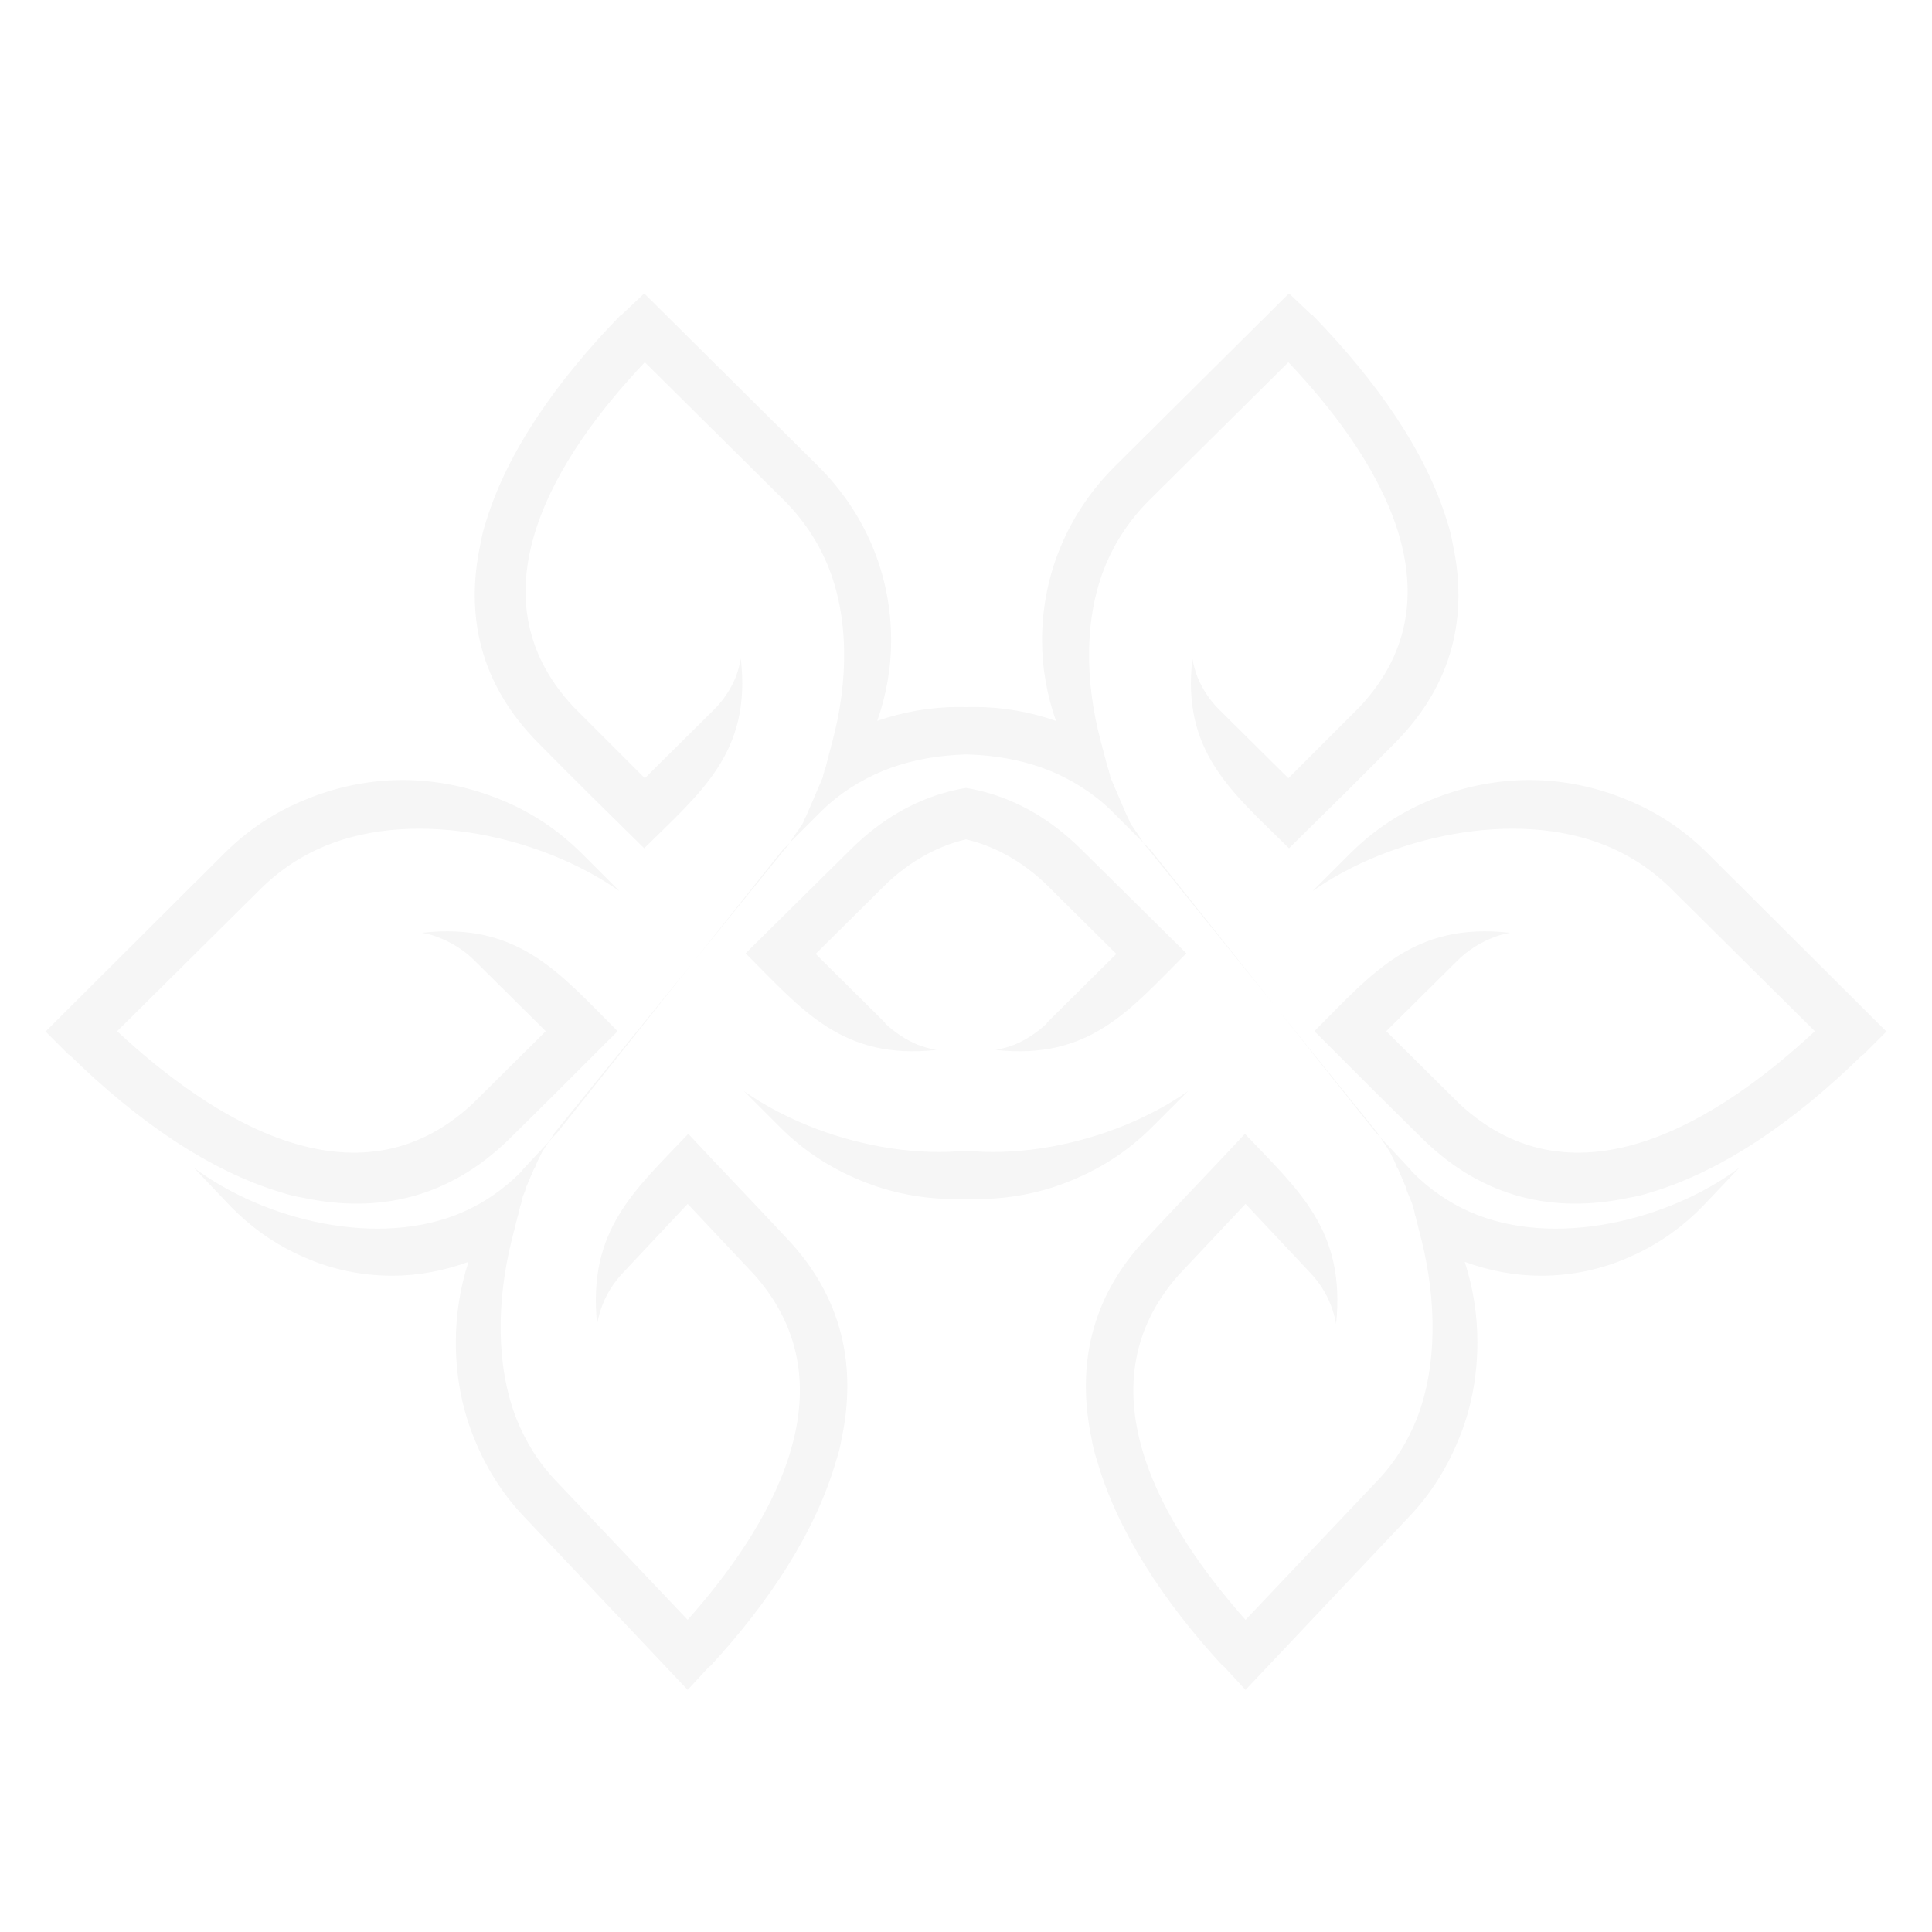
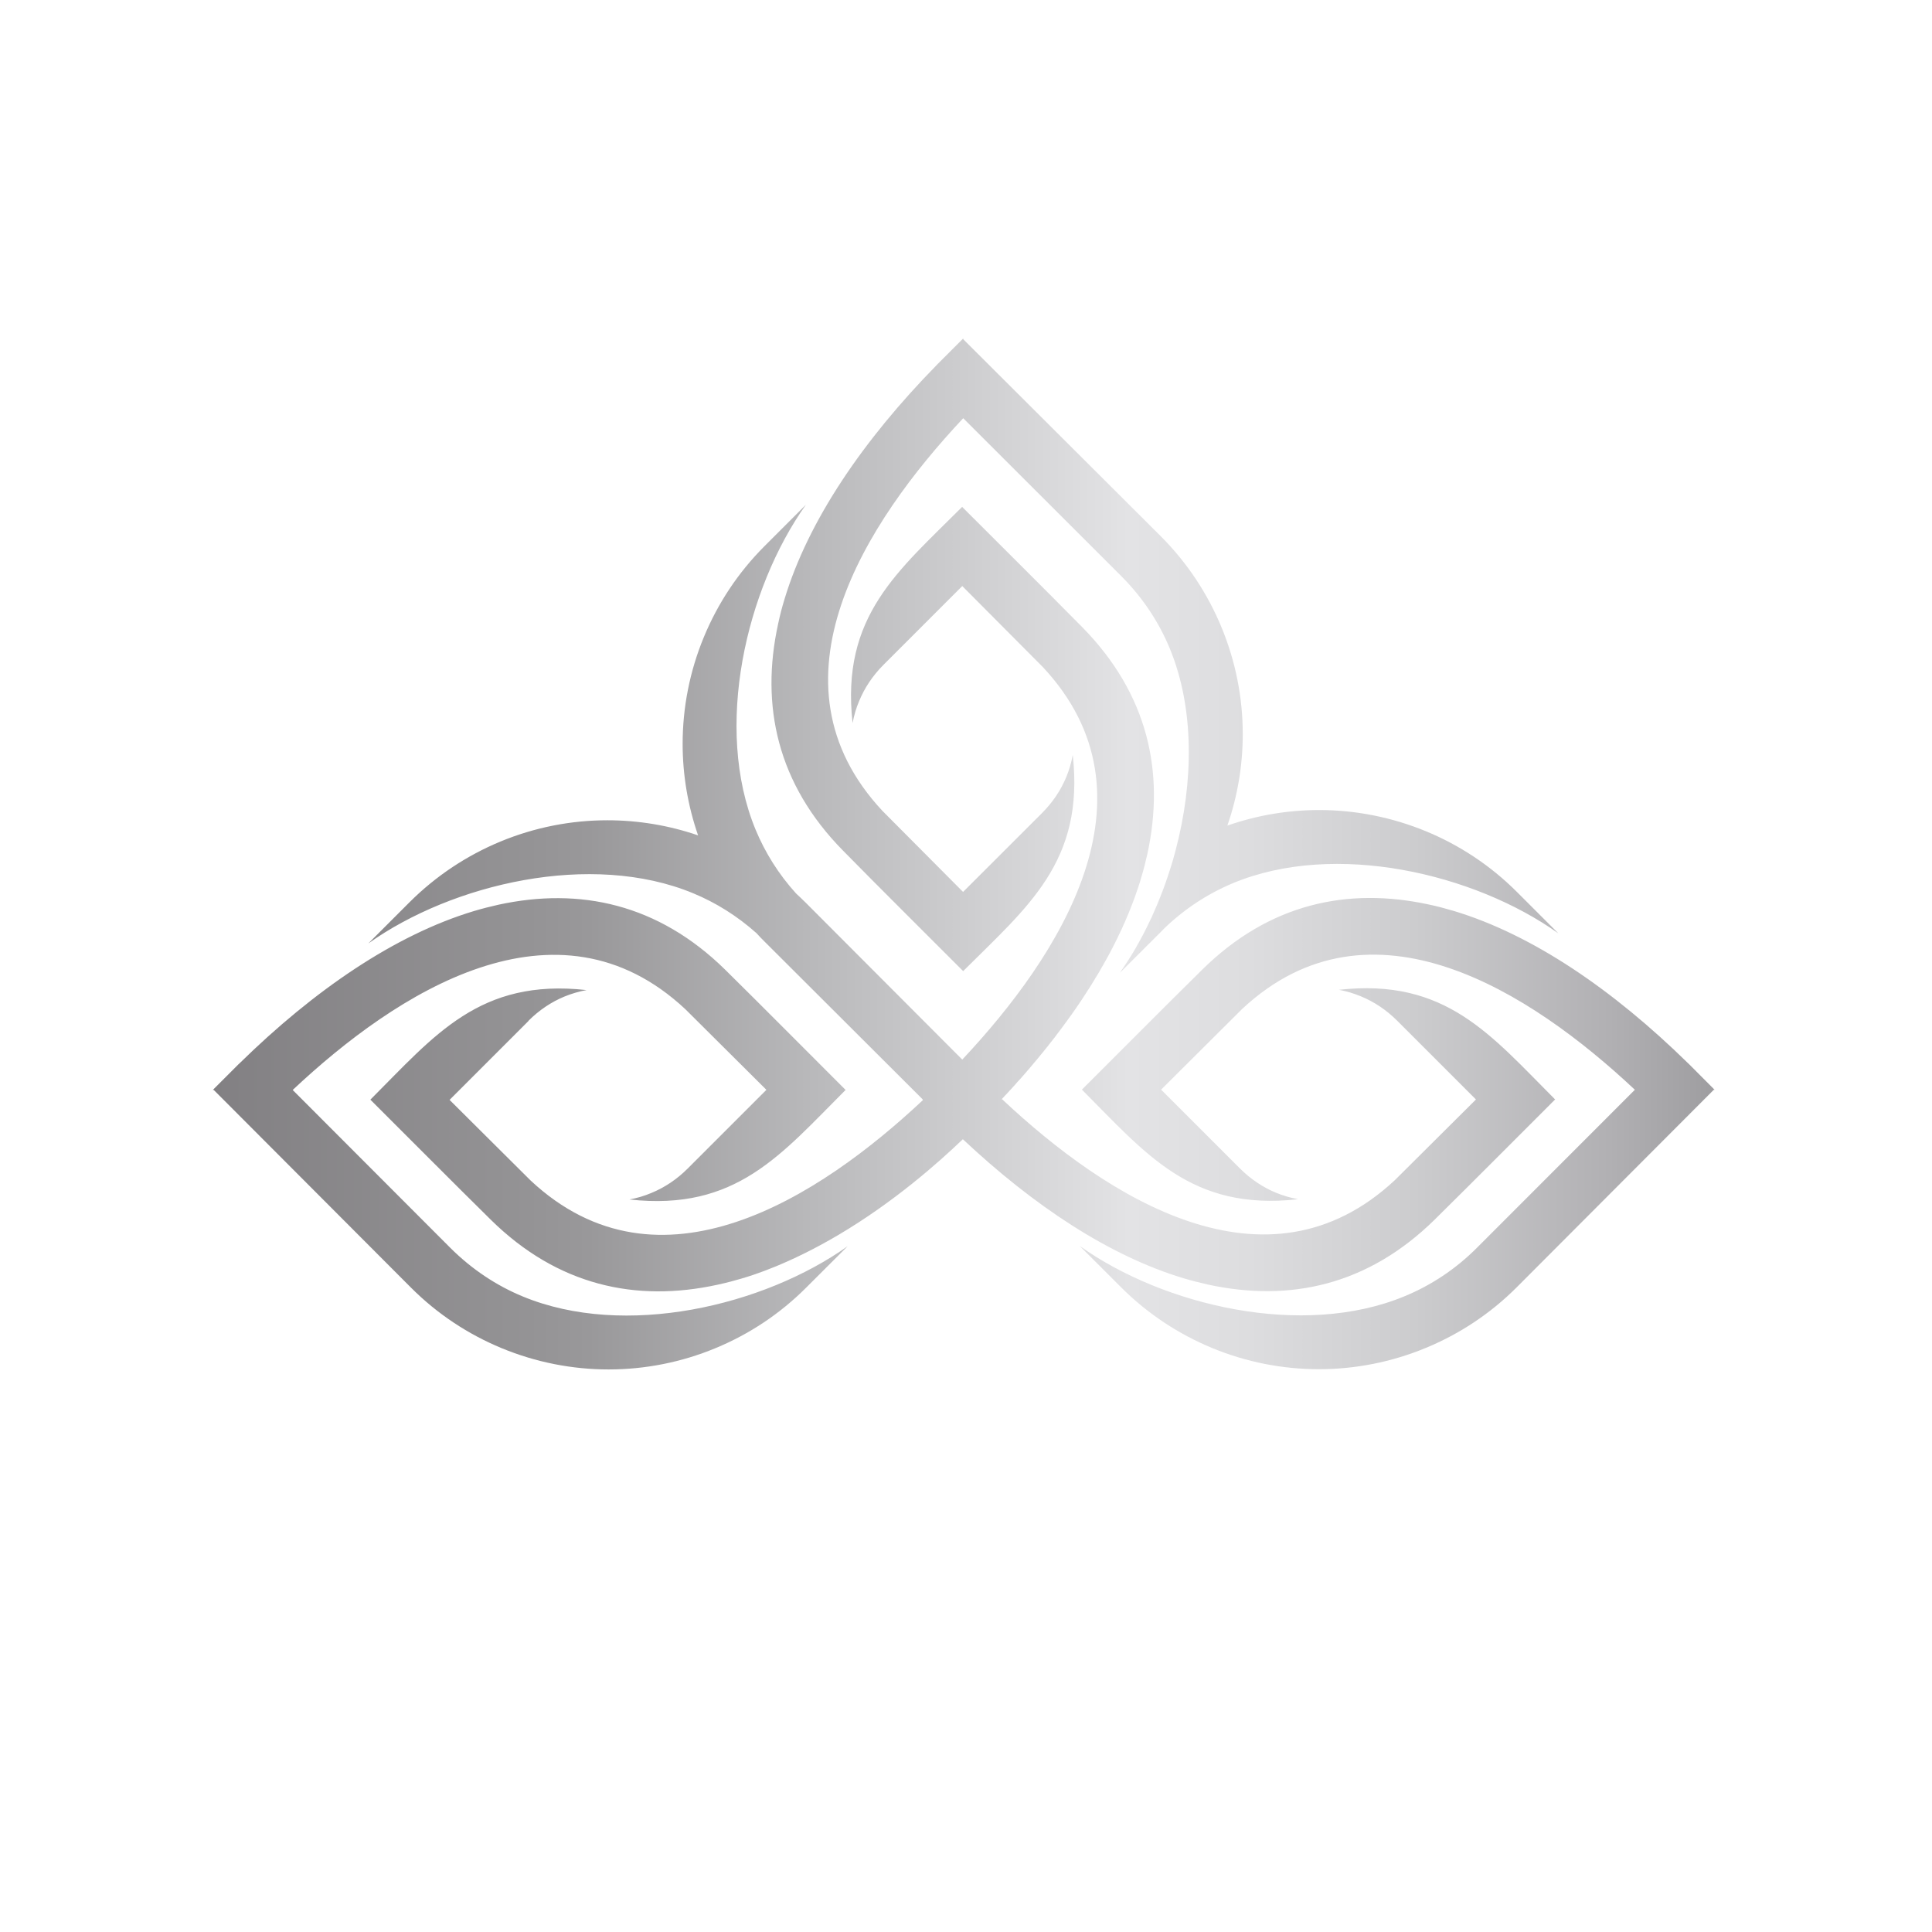
- <svg xmlns="http://www.w3.org/2000/svg" id="Capa_1" data-name="Capa 1" width="32" height="32" viewBox="0 0 32 32">
+ <svg xmlns="http://www.w3.org/2000/svg" id="Capa_1" data-name="Capa 1" width="1000" height="1000" viewBox="0 0 1000 1000">
  <defs>
-     <clipPath id="clippath">
-       <rect x=".75" y="4.87" width="15.25" height="23.13" style="fill: none;" />
-     </clipPath>
-     <clipPath id="clippath-1">
-       <rect x="16" y="4.87" width="15.25" height="23.13" style="fill: none;" />
-     </clipPath>
+     <linearGradient id="_1" data-name="1" x1="110.15" y1="442" x2="887.49" y2="442" gradientUnits="userSpaceOnUse">
+       <stop offset="0" stop-color="#828083" />
+       <stop offset=".21" stop-color="#949395" />
+       <stop offset=".25" stop-color="#99989a" />
+       <stop offset=".4" stop-color="#b9b9bb" />
+       <stop offset=".61" stop-color="#e3e3e5" />
+       <stop offset=".69" stop-color="#dddddf" />
+       <stop offset=".8" stop-color="#ccccce" />
+       <stop offset=".93" stop-color="#b1b0b3" />
+       <stop offset="1" stop-color="#9e9da0" />
+     </linearGradient>
  </defs>
-   <g style="opacity: .96;">
-     <g style="opacity: .96;">
-       <g style="clip-path: url(#clippath);">
-         <path d="M14.66,16.94l-1.15-1.14h0s1.19-1.18,1.19-1.18c1.89-1.75,4.23-.24,5.74,1.17h0s0,0,0,0h0s-2.31,2.3-2.31,2.3c-.31.31-.68.55-1.06.71-1.49.62-3.52.14-4.75-.73l.6.6c.39.39.84.68,1.33.88.5.21,1.04.31,1.57.31s1.06-.1,1.57-.31c.49-.2.94-.49,1.33-.88l2.88-2.87h.01l-.38-.38h-.01c-1.09-1.07-2.27-1.88-3.43-2.23-.12-.04-.24-.07-.36-.09-1.19-.26-2.34-.01-3.32.95-.59.58-1.17,1.16-1.76,1.74h0c.94.94,1.6,1.77,3.16,1.6-.11-.02-.22-.05-.32-.09-.19-.08-.37-.2-.53-.35M7.86,15.91l1.18,1.17h0s-1.21,1.2-1.21,1.2c-1.93,1.8-4.33.25-5.89-1.2h0s0,0,0,0h0s2.37-2.35,2.37-2.35c.32-.32.69-.56,1.08-.72,1.53-.63,3.61-.14,4.87.75l-.62-.62c-.4-.4-.86-.7-1.36-.9-.52-.21-1.06-.32-1.61-.32s-1.09.11-1.6.32c-.5.2-.96.5-1.36.9l-2.95,2.94h-.01l.39.39h.01c1.12,1.1,2.33,1.93,3.51,2.28.12.04.24.07.37.09,1.22.26,2.4.01,3.4-.97.6-.59,1.2-1.19,1.8-1.79h0c-.96-.96-1.64-1.81-3.24-1.63.11.02.22.05.33.1.19.08.38.2.54.36" style="fill: #f5f5f5;" />
-         <path d="M9.18,18.77s-.02.04-.03.05h0s-.02.04-.04.06h0s-.02.04-.04.06h0s-.02.04-.04.06h0s-.02.04-.04.06c-.01.02-.02.04-.03.06h0s-.02.04-.03.06h0s-.02.04-.03.06h0s-.02.05-.03.07h0s0,0,0,0c0,.02-.02.04-.03.06h0s-.02.05-.03.07h0s-.02.05-.03.07h0s-.02.05-.03.07h0s-.02.05-.03.07h0s-.02.05-.02.07h0s-.02.05-.03.07h0s-.02.05-.02.07h0s-.02.08-.02.08h0s-.02.05-.02.07h0s-.02.06-.02.08h0s-.01.05-.02.07h0s-.01.06-.02.08h0s-.01.05-.02.08h0s-.01.06-.02.08h0s-.01.05-.02.08h0s-.01.05-.02.08h0c-.24.98-.26,2.05.08,2.93.15.38.37.74.67,1.05l2.17,2.29h0s0,0,0,0c1.34-1.51,2.77-3.83,1.11-5.71l-1.11-1.18h0s-1.08,1.15-1.08,1.15c-.15.16-.26.34-.33.52-.04.1-.07.21-.09.32-.16-1.56.62-2.21,1.51-3.15h0c.55.59,1.11,1.17,1.65,1.75.91.97,1.14,2.11.89,3.3-.02.12-.05.24-.09.36-.33,1.15-1.09,2.33-2.09,3.41h-.01s-.36.39-.36.39h0s-2.72-2.88-2.72-2.88c-.37-.39-.64-.84-.83-1.32-.2-.5-.29-1.03-.29-1.56,0-.45.07-.9.21-1.33-.41.15-.84.23-1.26.23-.5,0-1-.1-1.47-.31-.46-.2-.88-.49-1.25-.88l-.57-.6c1.16.87,3.07,1.35,4.47.73.34-.15.66-.37.94-.65.02-.02.03-.04.05-.06l.56-.6,3.73-4.68.6-.6s.04-.04.06-.06c.3-.29.64-.5,1-.65,1.49-.61,3.52-.14,4.75.73l-.6-.6c-.39-.39-.84-.68-1.33-.88-.5-.21-1.03-.31-1.57-.31-.45,0-.91.08-1.34.23.15-.43.23-.88.23-1.33,0-.53-.1-1.06-.31-1.56-.2-.48-.5-.93-.89-1.32l-2.89-2.87h0s-.38.36-.38.36h-.01c-1.07,1.1-1.88,2.27-2.23,3.42-.04.12-.07.24-.09.36-.26,1.19-.01,2.33.95,3.3.58.59,1.17,1.17,1.76,1.75h0c.94-.93,1.78-1.59,1.6-3.14-.02.11-.05.22-.09.32-.08.19-.2.37-.35.52l-1.15,1.14h0s-1.18-1.18-1.18-1.18c-1.76-1.88-.25-4.2,1.18-5.71h0s2.31,2.29,2.31,2.29c.31.31.55.67.71,1.05.37.88.35,1.95.09,2.93h0s-.01.05-.02.07h0s-.01.06-.02.08h0s-.01.05-.02.07h0s-.01.06-.02.08h0s-.01.05-.02.08h0s-.01.05-.02.07h0s-.02.05-.02.07h0s-.02.05-.02.08h0s-.02.05-.03.07h0s-.02.05-.03.07h0s-.02.05-.03.07h0s-.02.05-.03.07h0s-.02.05-.03.07h0s-.02.05-.03.07h0s-.02.05-.03.07h0s-.02.04-.03.07h0s-.02.05-.03.07h0s-.02.04-.03.06h0s-.02.05-.03.07h0s0,0,0,0c-.01.02-.02.04-.04.06h0s-.02.04-.04.06c-.01.02-.03.04-.04.06h0s-.03.04-.04.06h0s-.03.04-.04.06h0s-.03.04-.04.06h0s-.02.04-.04.05" style="fill: #f5f5f5;" />
-       </g>
-       <g style="clip-path: url(#clippath-1);">
-         <path d="M17.34,16.94l1.15-1.14h0s-1.19-1.18-1.19-1.18c-1.89-1.75-4.23-.24-5.74,1.17h0s0,0,0,0h0s2.31,2.3,2.31,2.3c.31.31.68.55,1.06.71,1.49.62,3.52.14,4.75-.73l-.6.6c-.39.39-.84.68-1.33.88-.5.21-1.04.31-1.57.31s-1.06-.1-1.57-.31c-.49-.2-.94-.49-1.33-.88l-2.88-2.87h-.01l.38-.38h.01c1.09-1.07,2.27-1.88,3.43-2.23.12-.04.24-.07.36-.09,1.19-.26,2.34-.01,3.32.95.59.58,1.17,1.16,1.76,1.74h0c-.94.94-1.6,1.77-3.16,1.6.11-.02.22-.05.32-.09.19-.08.37-.2.53-.35M24.14,15.91l-1.18,1.17h0s1.21,1.2,1.21,1.2c1.93,1.8,4.33.25,5.89-1.2h0s0,0,0,0h0s-2.37-2.35-2.37-2.35c-.32-.32-.69-.56-1.08-.72-1.53-.63-3.61-.14-4.87.75l.62-.62c.4-.4.86-.7,1.36-.9.52-.21,1.06-.32,1.61-.32s1.09.11,1.6.32c.5.2.96.5,1.36.9l2.95,2.94h.01l-.39.39h-.01c-1.12,1.1-2.33,1.93-3.51,2.28-.12.04-.24.07-.37.09-1.22.26-2.4.01-3.4-.97-.6-.59-1.2-1.19-1.8-1.79h0c.96-.96,1.64-1.81,3.24-1.63-.11.02-.22.05-.33.1-.19.08-.38.2-.54.36" style="fill: #f5f5f5;" />
-         <path d="M22.82,18.77s.02.04.03.05h0s.02.04.04.06h0s.02.04.04.06h0s.02.04.04.06h0s.02.04.04.06c.01.02.02.04.03.06h0s.02.04.03.06h0s.02.04.03.06h0s.02.05.03.07h0s0,0,0,0c0,.02.02.04.03.06h0s.02.05.03.07h0s.02.05.03.07h0s.02.05.03.07h0s.02.05.03.07h0s.02.05.02.07h0s.02.05.03.07h0s.02.05.03.07h0s.03.08.03.08h0s.02.05.02.07h0s.02.06.02.08h0s.01.05.02.07h0s.01.06.02.08h0s.01.05.02.08h0s.01.06.02.08h0s.01.05.02.08h0s.01.05.02.08h0c.24.98.26,2.05-.08,2.93-.15.38-.37.74-.67,1.05l-2.17,2.29h0s0,0,0,0c-1.34-1.51-2.77-3.83-1.11-5.71l1.11-1.18h0s1.08,1.15,1.08,1.15c.15.16.26.34.33.52.04.1.07.21.09.32.16-1.56-.62-2.21-1.51-3.15h0c-.55.59-1.11,1.17-1.65,1.75-.91.97-1.14,2.11-.89,3.3.02.12.05.24.09.36.33,1.15,1.09,2.33,2.09,3.41h.01s.36.39.36.39h0s2.72-2.88,2.72-2.88c.37-.39.64-.84.83-1.32.2-.5.29-1.03.29-1.56,0-.45-.07-.9-.21-1.33.41.15.84.23,1.26.23.5,0,1-.1,1.47-.31.46-.2.88-.49,1.25-.88l.57-.6c-1.16.87-3.07,1.35-4.47.73-.34-.15-.66-.37-.94-.65-.02-.02-.03-.04-.05-.06l-.56-.6-3.73-4.68-.6-.6s-.04-.04-.06-.06c-.3-.29-.64-.5-1-.65-1.49-.61-3.52-.14-4.75.73l.6-.6c.39-.39.84-.68,1.33-.88.5-.21,1.03-.31,1.57-.31.45,0,.91.08,1.34.23-.15-.43-.23-.88-.23-1.33,0-.53.1-1.06.31-1.56.2-.48.5-.93.89-1.32l2.89-2.87h0s.38.36.38.36h.01c1.07,1.1,1.88,2.27,2.23,3.42.04.12.07.24.09.36.26,1.19.01,2.33-.95,3.3-.58.59-1.17,1.17-1.76,1.75h0c-.94-.93-1.78-1.59-1.6-3.14.02.11.05.22.09.32.08.19.2.37.35.52l1.15,1.14h0s1.18-1.18,1.18-1.18c1.76-1.88.25-4.2-1.18-5.71h0s-2.31,2.29-2.31,2.29c-.31.31-.55.67-.71,1.05-.37.88-.35,1.95-.09,2.93h0s.01.05.02.07h0s.01.06.02.08h0s.01.05.02.07h0s.01.06.02.08h0s.01.05.02.08h0s.01.05.02.07h0s.02.05.02.07h0s.02.05.02.08h0s.02.05.03.07h0s.02.05.03.07h0s.02.05.03.07h0s.02.05.03.07h0s.02.05.03.07h0s.02.05.03.07h0s.02.05.03.07h0s.02.04.03.07h0s.02.05.03.07h0s.02.04.03.06h0s.02.05.03.07h0s0,0,0,0c.01.02.02.04.04.06h0s.02.04.04.06c.01.02.03.04.04.06h0s.03.04.04.06h0s.03.04.04.06h0s.03.04.04.06h0s.02.04.04.05" style="fill: #f5f5f5;" />
-       </g>
-     </g>
-   </g>
+   <path d="M539.34,420.85l-40.77,40.72-.09.09-41.71-41.93c-62.41-66.74-8.67-149.49,41.75-203.22h.04v-.04l81.76,81.67c11.13,11.13,19.54,23.92,25.12,37.42,12.96,31.34,12.29,69.38,3.13,104.25l-.04.18c-.22.85-.45,1.65-.67,2.46l-.09.31c-.22.8-.45,1.65-.67,2.46l-.09.27c-.27.8-.49,1.61-.72,2.37l-.13.4c-.22.76-.49,1.56-.72,2.32l-.13.36c-.22.76-.49,1.52-.76,2.32l-.13.4c-.22.72-.49,1.48-.76,2.24l-.09.31c-.27.76-.58,1.56-.85,2.32l-.13.4c-.27.76-.58,1.52-.85,2.28l-.09.22c-.31.8-.63,1.61-.94,2.41l-.09.27c-.31.76-.63,1.52-.94,2.28l-.09.22c-.31.8-.63,1.61-.98,2.41l-.09.18c-.31.72-.63,1.48-.94,2.19l-.18.36c-.31.76-.63,1.48-.98,2.24l-.13.36c-.36.67-.67,1.39-1.03,2.1l-.09.22c-.36.8-.72,1.56-1.12,2.32l-.04.09c-.36.76-.72,1.48-1.12,2.24l-.09.22c-.4.76-.8,1.52-1.16,2.24l-.04.04v.04c-.4.76-.8,1.48-1.21,2.24l-.09.18c-.4.72-.8,1.48-1.21,2.19v.04h-.04c-.4.76-.85,1.48-1.25,2.24l-.04.09c-.45.72-.85,1.48-1.3,2.19-.45.76-.89,1.48-1.34,2.19l-.04.04c-.45.72-.89,1.43-1.34,2.15l-.04.04c-.45.67-.89,1.34-1.34,2.06l-.09.13c-.45.67-.89,1.34-1.34,2.01h-.04c-.4.63-.85,1.25-1.25,1.88l-60.35,60.39,60.35-60.39-.18.18,21.41-21.37c.67-.67,1.3-1.34,1.97-2.01,10.68-10.24,22.75-17.97,35.54-23.29,52.79-21.86,124.68-4.92,168.17,26.02l-21.37-21.37c-13.81-13.81-29.82-24.27-46.98-31.38-17.75-7.33-36.61-11.04-55.39-11.04-16.05,0-32.14,2.68-47.52,8.05,5.32-15.33,7.96-31.38,7.96-47.34,0-18.78-3.67-37.64-11.04-55.39-7.11-17.17-17.57-33.17-31.34-46.98l-102.28-102.01v-.45l-13.37,13.37-.45.49c-37.77,38.53-66.47,80.33-78.77,121.32-1.3,4.2-2.37,8.45-3.26,12.65-9.21,42.2-.45,82.75,33.66,117.35,20.47,20.83,41.4,41.53,62.09,62.27v.09c33.3-33.3,62.94-56.59,56.77-111.94-.72,3.93-1.83,7.73-3.35,11.44-2.77,6.71-6.97,13.05-12.56,18.64h0ZM355.88,604.9l40.72-40.72.09-.09-41.93-41.71c-66.74-62.41-149.49-8.72-203.22,41.75h-.04v.04l81.63,81.76c11.18,11.13,23.92,19.54,37.46,25.12,52.79,21.86,124.68,4.92,168.17-26.02l-21.41,21.37c-13.77,13.81-29.77,24.27-46.94,31.38-17.75,7.38-36.61,11.04-55.39,11.04s-37.64-3.67-55.43-11.04c-17.17-7.11-33.17-17.57-46.94-31.38l-102.01-102.24h-.49l13.41-13.41.45-.4c38.53-37.77,80.33-66.47,121.37-78.81,4.2-1.25,8.4-2.32,12.61-3.26,42.24-9.16,82.74-.4,117.39,33.66,20.79,20.52,41.48,41.44,62.23,62.14h.13c-33.35,33.3-56.59,62.94-111.94,56.77,3.89-.72,7.73-1.83,11.4-3.4,6.71-2.77,13.05-6.93,18.69-12.56h0ZM273.54,528.46l-40.77,40.77h.04l-.09.09,41.93,41.71c66.65,62.32,149.35,8.76,203.09-41.66l-.31-.27h.22l-81.9-81.72c-1.48-1.43-2.86-2.91-4.2-4.38-10.01-8.94-21.1-15.82-32.77-20.65-52.75-21.86-124.68-4.96-168.13,25.97l21.37-21.37c13.81-13.77,29.82-24.23,46.94-31.34,17.79-7.38,36.61-11.04,55.43-11.04,15.82,0,31.69,2.59,46.94,7.82-5.32-15.38-8-31.38-8-47.38,0-18.78,3.67-37.64,11.04-55.39,7.11-17.17,17.57-33.17,31.38-46.98l21.37-21.37c-30.93,43.5-47.88,115.38-26.02,168.17,4.87,11.76,11.85,22.98,20.92,32.99,1.61,1.48,3.17,3,4.74,4.52l81.31,81.49c50.42-53.69,104.11-136.43,41.71-203.17l-41.71-41.93-.09.09-40.72,40.72c-5.63,5.63-9.79,11.98-12.56,18.69-1.56,3.67-2.68,7.51-3.4,11.4-6.17-55.34,23.47-78.59,56.77-111.94v.13c20.7,20.7,41.62,41.44,62.14,62.23,34.06,34.64,42.83,75.15,33.66,117.39-.94,4.2-2.01,8.4-3.31,12.61-.31,1.16-.67,2.28-1.03,3.4l-.09.22-.27.94-.31.85-.36,1.03-.27.8-.36,1.03-.27.8-.36,1.03-.36.89-.31.85-.36.98-.36.94c-.13.31-.27.63-.4.94l-.31.85c-.18.45-.36.89-.54,1.3l-.18.54c-.27.63-.54,1.21-.76,1.83l-.04.04c-.22.58-.49,1.16-.72,1.7l-.04.09c-.13.36-.31.72-.45,1.12l-.31.67-.49,1.07-.36.8-.4.94-.49,1.03-.36.76-.49,1.03-.45.94-.4.85-.49,1.03-.4.8-.49.98-.45.89-.49.94-.45.94-.49.89c-.31.63-.63,1.21-.94,1.83-.31.58-.67,1.21-.98,1.83l-.45.76-.58,1.07-.45.8-.58,1.03-.49.89-.54.89-.54.94-.54.98-.49.85-.54.89-.63,1.03-.49.8-.58.98-.58.94-.54.89-.63,1.03-.49.76-.85,1.39-.31.4-.04.09c-.36.58-.71,1.16-1.12,1.74l-.04.09-.49.76-.67.98-.58.94-.63.94-.58.85-.63.94-.63.89-.67,1.03-.54.76-.67.98-.71.98-.49.72-.8,1.07-.63.89-.58.8-.72,1.03-.67.89-.54.72-.76,1.07-.04.04c-.4.58-.85,1.16-1.3,1.7v.04c-.45.58-.85,1.12-1.3,1.7l-.04.04-.54.72-.89,1.21-.58.72-.72.94-.76.94-.76.98-.58.76-.8.98-.72.89-.67.85-.76.94-.72.85-.8.98-.72.89-.67.8-.98,1.16-.54.63c-.49.63-.98,1.21-1.48,1.79l-.04.04c-.49.54-.98,1.12-1.43,1.7h-.04l-.72.85-.85.98-.58.67-.98,1.12-.58.67-1.03,1.12-.63.67-.98,1.12-.58.67-.98,1.07-.67.76-1.03,1.07-.54.63c-.4.4-.76.85-1.16,1.25l-.49.49c-.49.58-.98,1.12-1.52,1.65l-.04.04-.22.27.22.22h.45l-.18.13c53.73,50.38,136.34,103.84,203,41.53l41.93-41.71-.09-.09-40.72-40.72c-5.63-5.63-11.98-9.79-18.69-12.56-3.67-1.52-7.51-2.68-11.4-3.4,55.34-6.17,78.59,23.47,111.94,56.82h-.13c-20.7,20.65-41.44,41.57-62.23,62.09-34.64,34.11-75.15,42.83-117.39,33.66-4.2-.94-8.4-2.01-12.61-3.26-38.53-11.58-77.69-37.6-114.26-71.97-12.63,12.09-35.56,32.49-64.5,49.59-25.43,15.02-44.23,20.82-49.85,22.47-3.25.96-7.35,2.11-12.65,3.26-42.2,9.21-82.74.45-117.35-33.66-20.83-20.52-41.53-41.44-62.27-62.09h-.09c33.3-33.3,56.55-62.94,111.94-56.77-3.93.72-7.73,1.83-11.44,3.35-6.71,2.77-13.05,6.97-18.64,12.56ZM641.8,604.81l-40.72-40.72-.09-.09,41.93-41.75c66.7-62.36,149.49-8.67,203.22,41.75v.04h.04v.04l-81.67,81.72c-11.13,11.18-23.92,19.54-37.46,25.12-52.75,21.9-124.68,4.96-168.13-25.97l21.37,21.37c13.81,13.81,29.82,24.23,46.94,31.34,17.79,7.38,36.66,11.04,55.43,11.04s37.64-3.67,55.39-11.04c17.17-7.11,33.17-17.52,46.98-31.34l102.01-102.24h.45l-13.37-13.41-.49-.45c-38.53-37.77-80.33-66.47-121.32-78.77-4.25-1.25-8.45-2.37-12.65-3.26-42.2-9.16-82.75-.45-117.35,33.66-20.83,20.52-41.53,41.44-62.27,62.09h-.09c33.3,33.35,56.59,62.99,111.94,56.77-3.93-.72-7.73-1.83-11.44-3.35-6.71-2.77-13.05-6.97-18.64-12.56h0Z" style="fill: url(#_1);" />
</svg>
